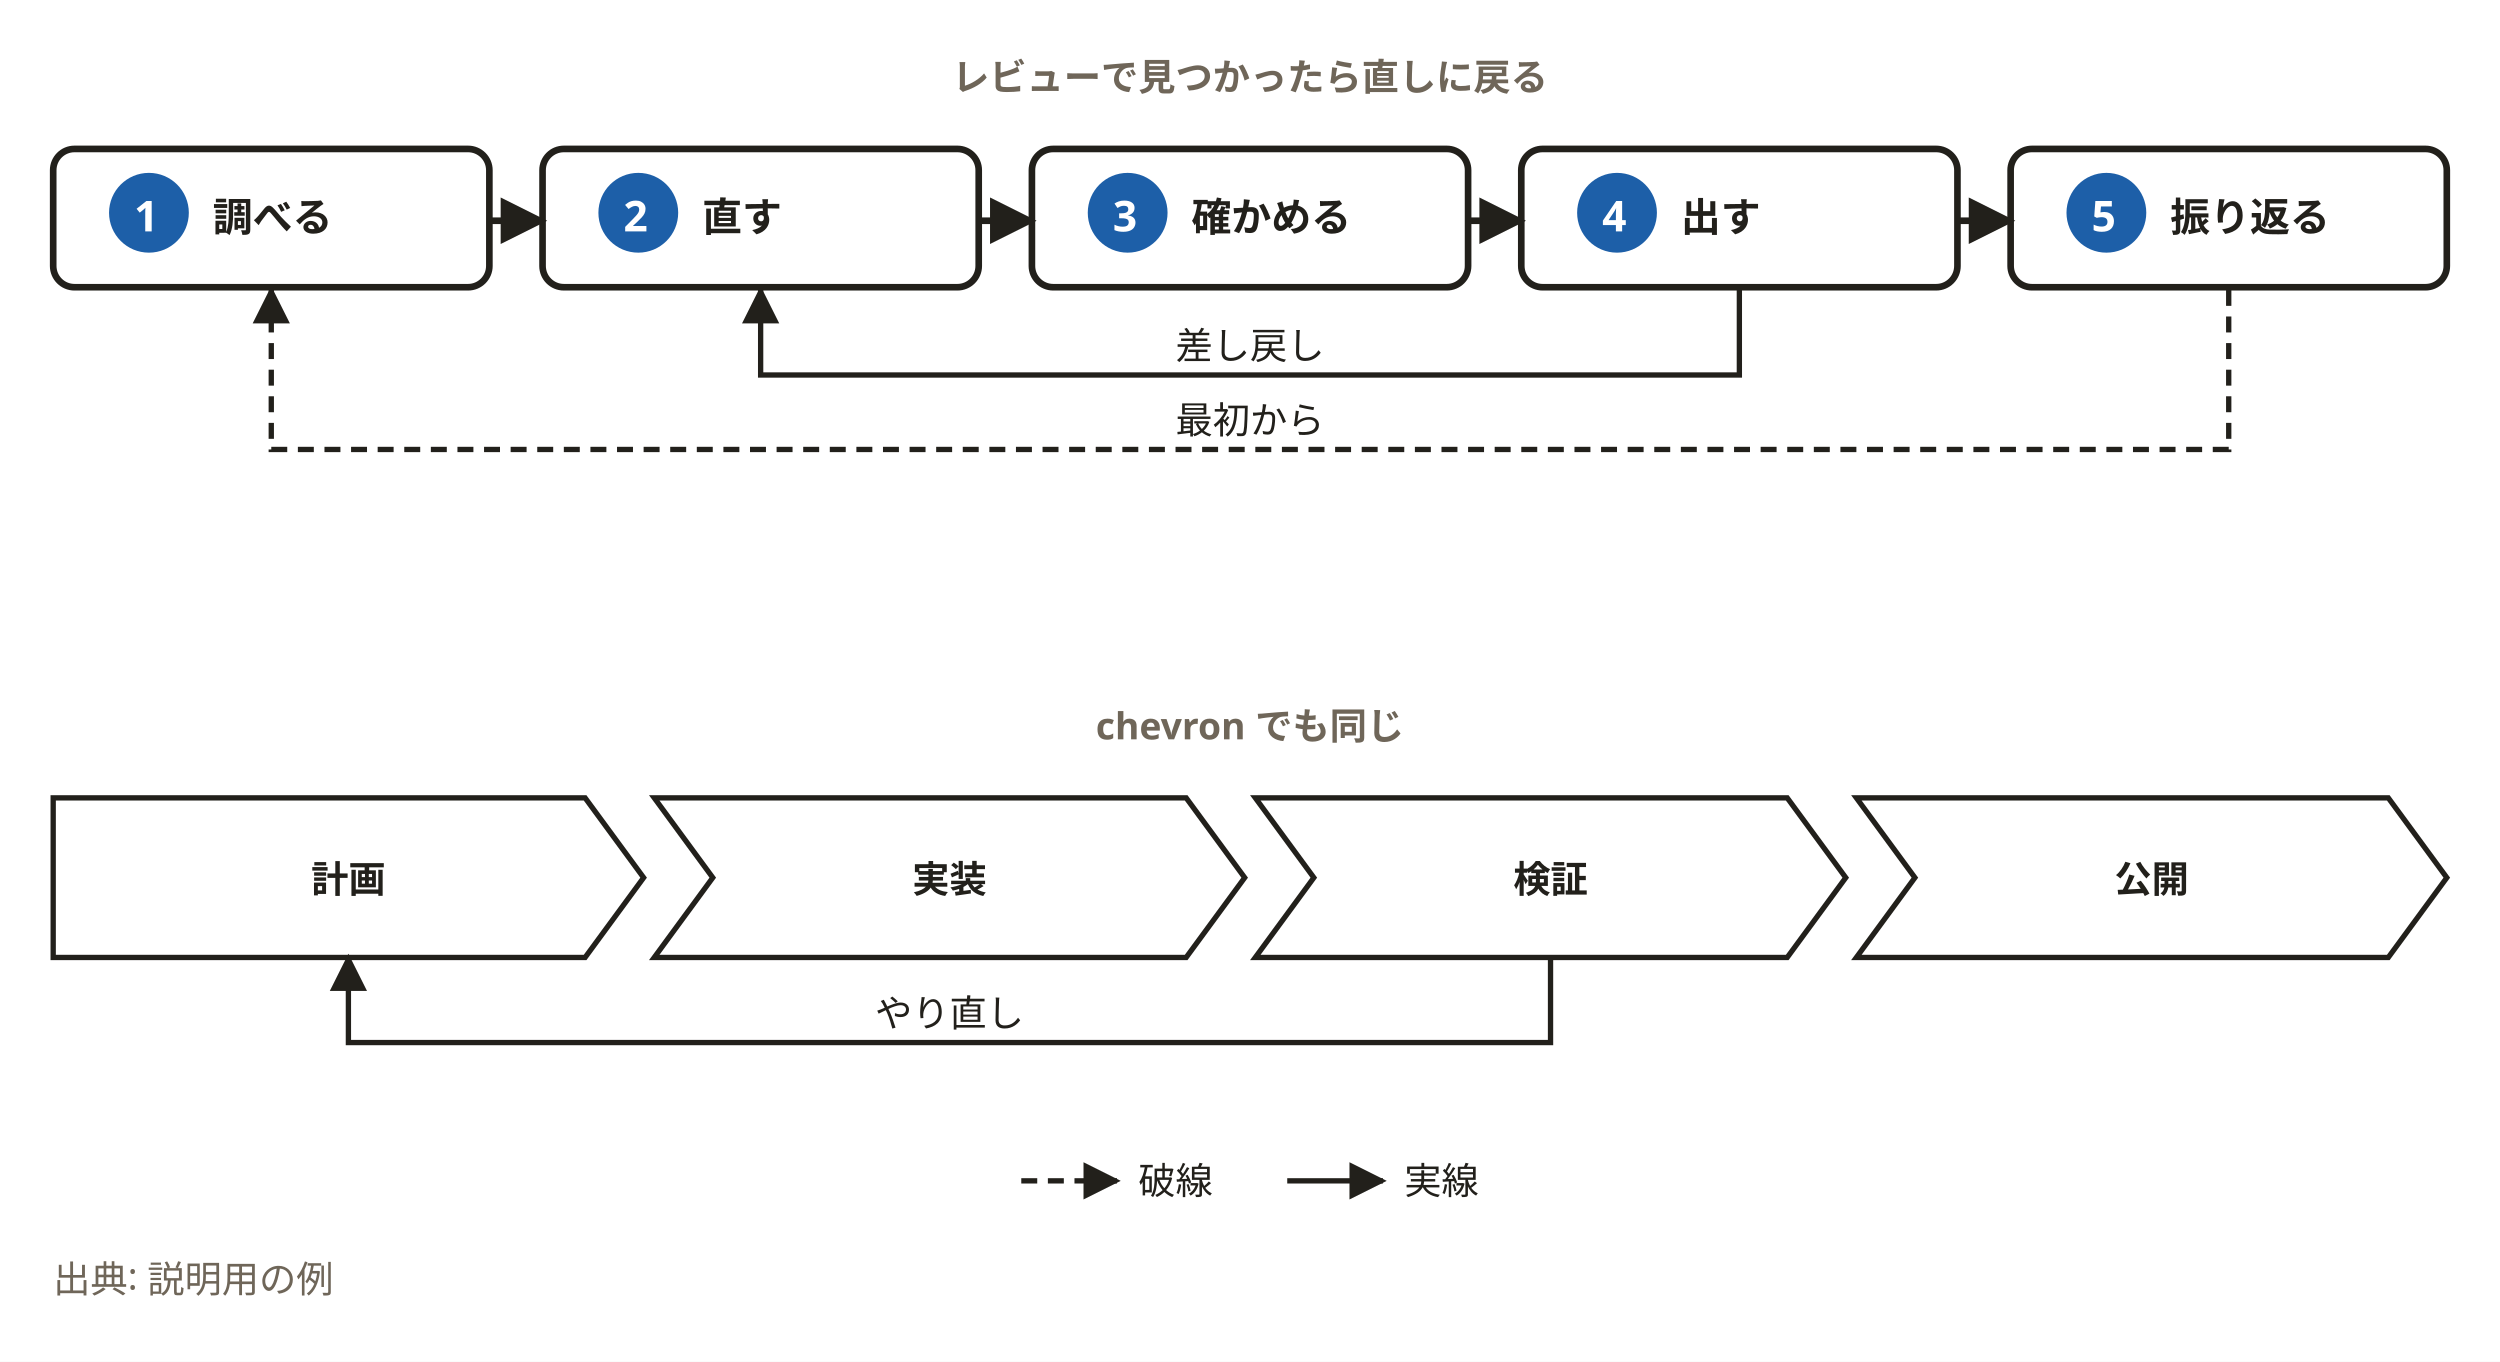
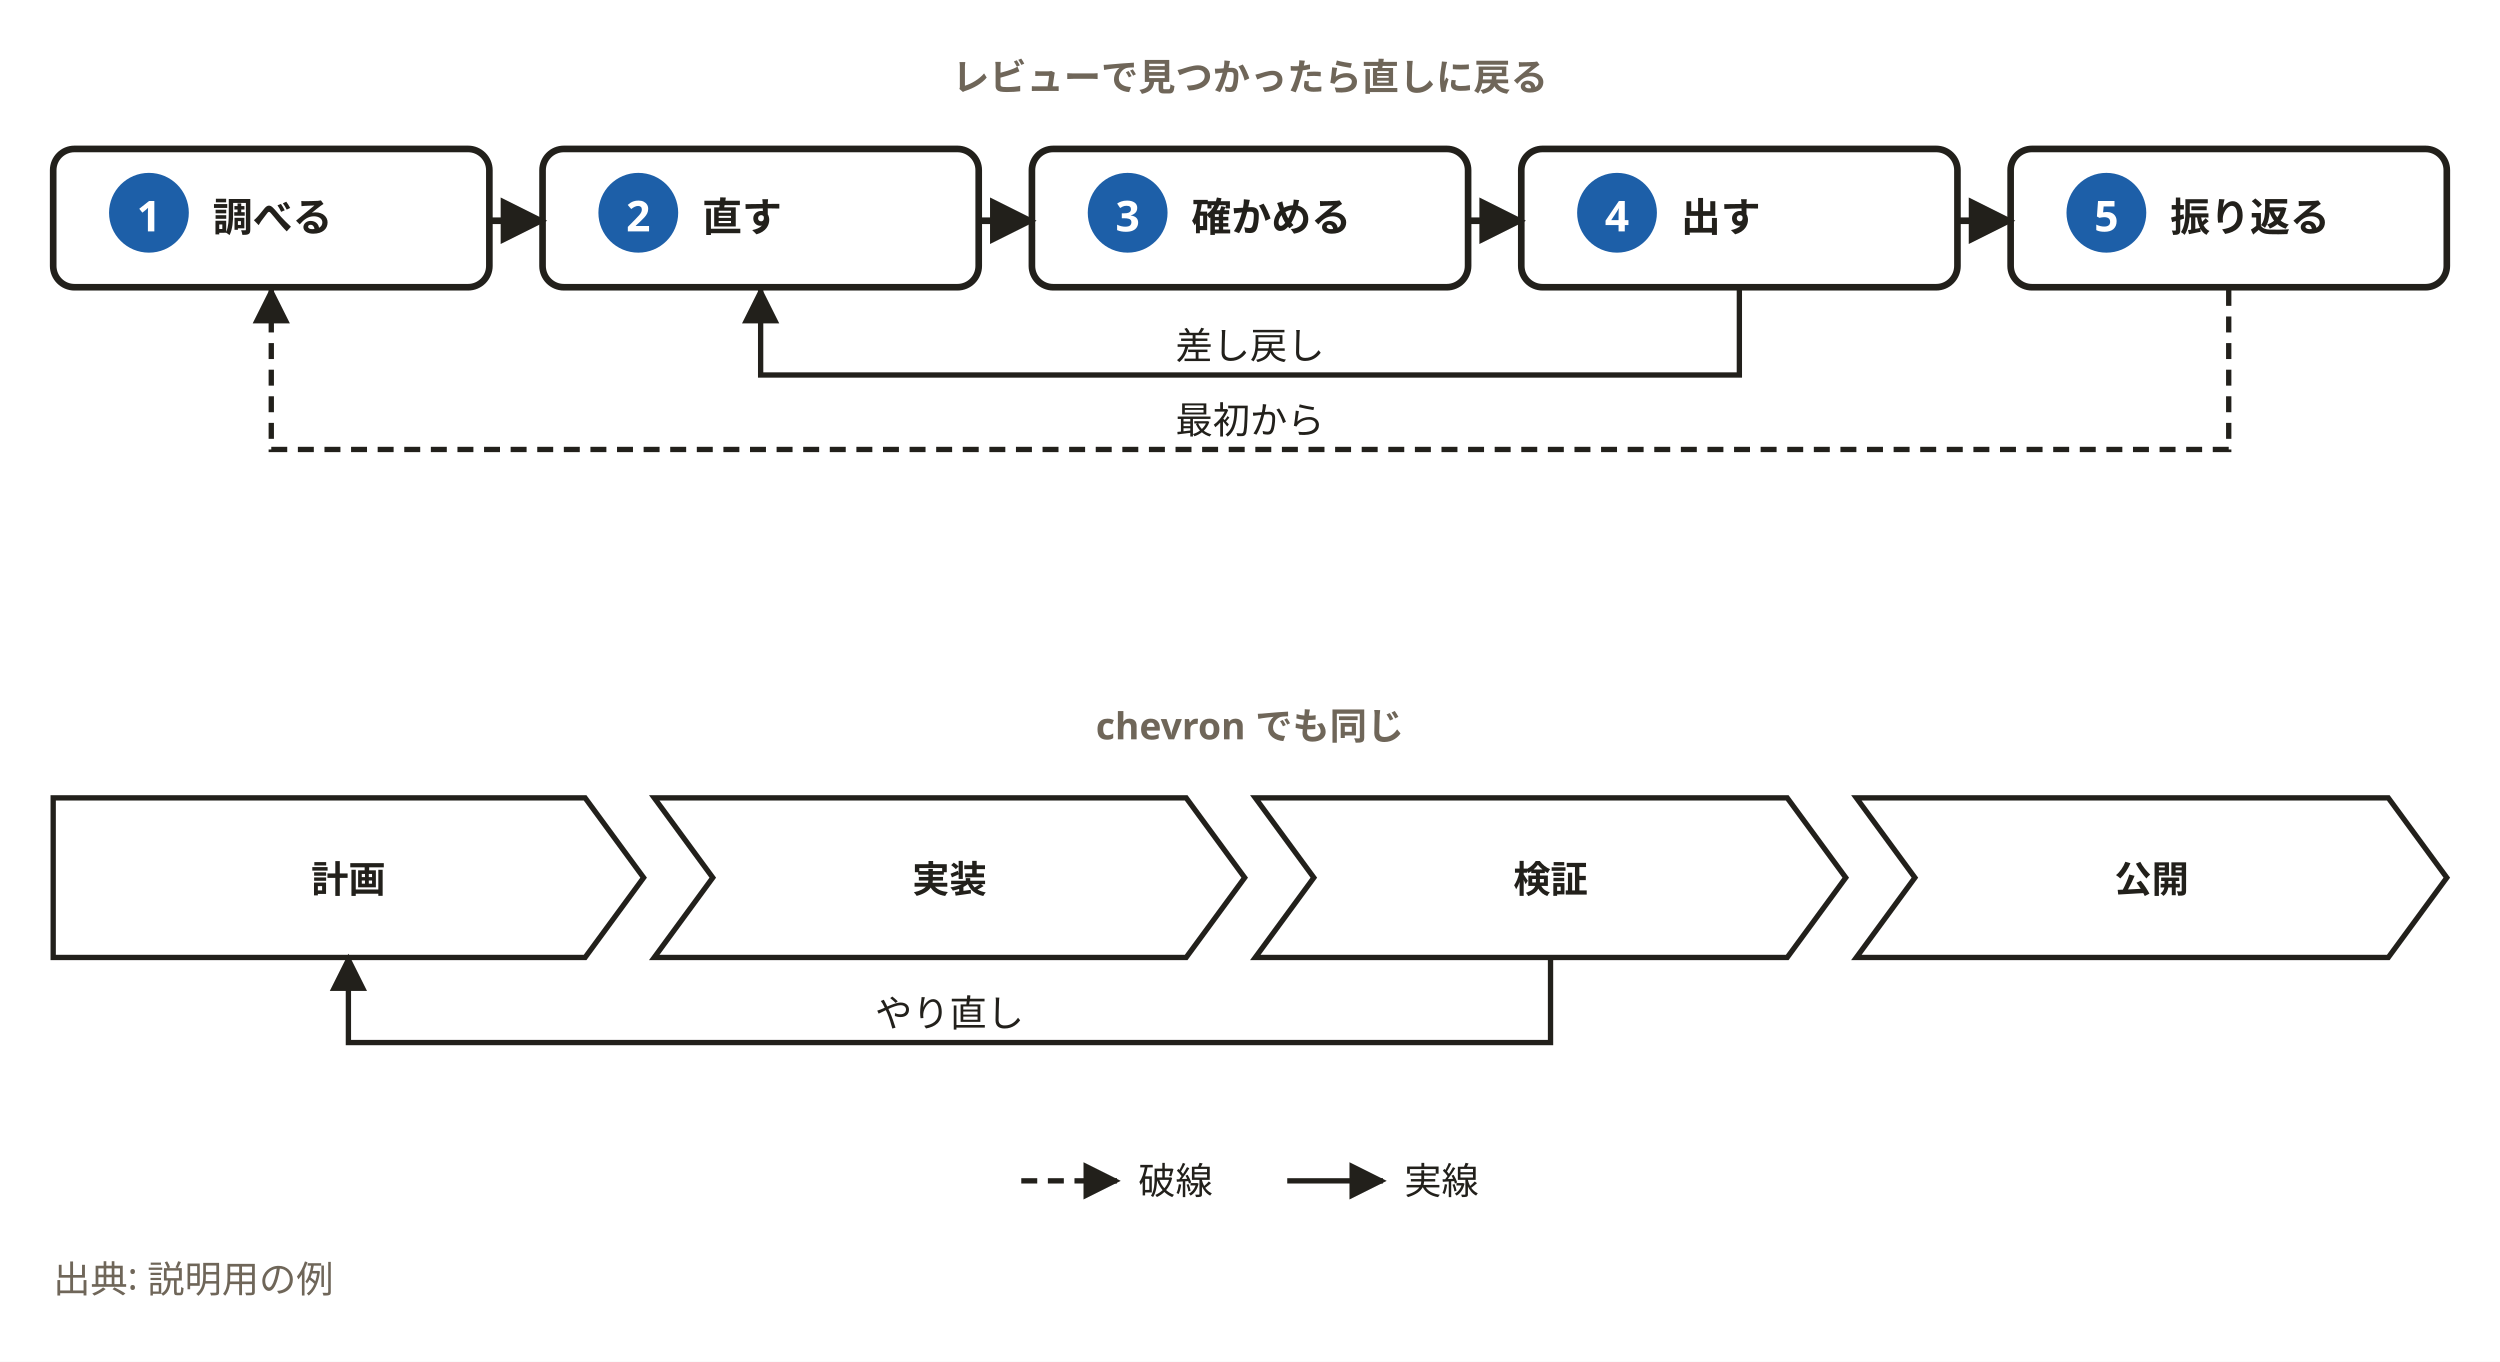
<svg xmlns="http://www.w3.org/2000/svg" width="940" height="512" viewBox="0 0 940 512" role="img" aria-labelledby="svg-title svg-desc">
  <defs>
    <marker id="dsl-arrow" viewBox="0 0 10 10" refX="9" refY="5" markerWidth="7" markerHeight="7" orient="auto-start-reverse">
      <path d="M0,0 L10,5 L0,10 z" fill="#22201b" />
    </marker>
  </defs>
  <style>
    text { font-family: 'Hiragino Sans','Hiragino Kaku Gothic ProN','Yu Gothic','YuGothic',Meiryo,'Noto Sans JP',sans-serif; }
    .emoji { font-family: 'Noto Color Emoji','Segoe UI Emoji',sans-serif; }
  </style>
  <rect x="0" y="0" width="940" height="512" fill="#ffffff" />
  <text x="470" y="34" text-anchor="middle" font-size="14" font-weight="700" fill="#6f6659">レビューで見つかったら直しに戻る</text>
  <rect x="20" y="56" width="164" height="52" rx="8" fill="#ffffff" stroke="#22201b" stroke-width="2.5" />
  <text x="80" y="87" font-size="15" font-weight="700" fill="#22201b">調べる</text>
  <g role="img" aria-label="手順 1" data-badge="">
    <circle cx="56" cy="80" r="15" fill="#1d5fa8" />
-     <text x="55" y="87" text-anchor="middle" font-size="16" font-weight="700" fill="#ffffff">1</text>
+     <text x="56" y="87" text-anchor="middle" font-size="16" font-weight="700" fill="#ffffff">1</text>
  </g>
  <rect x="204" y="56" width="164" height="52" rx="8" fill="#ffffff" stroke="#22201b" stroke-width="2.5" />
  <text x="264" y="87" font-size="15" font-weight="700" fill="#22201b">直す</text>
  <g role="img" aria-label="手順 2" data-badge="">
    <circle cx="240" cy="80" r="15" fill="#1d5fa8" />
-     <text x="239" y="87" text-anchor="middle" font-size="16" font-weight="700" fill="#ffffff">2</text>
+     <text x="240" y="87" text-anchor="middle" font-size="16" font-weight="700" fill="#ffffff">2</text>
  </g>
  <rect x="388" y="56" width="164" height="52" rx="8" fill="#ffffff" stroke="#22201b" stroke-width="2.5" />
  <text x="448" y="87" font-size="15" font-weight="700" fill="#22201b">確かめる</text>
  <g role="img" aria-label="手順 3" data-badge="">
    <circle cx="424" cy="80" r="15" fill="#1d5fa8" />
-     <text x="423" y="87" text-anchor="middle" font-size="16" font-weight="700" fill="#ffffff">3</text>
+     <text x="424" y="87" text-anchor="middle" font-size="16" font-weight="700" fill="#ffffff">3</text>
  </g>
  <rect x="572" y="56" width="164" height="52" rx="8" fill="#ffffff" stroke="#22201b" stroke-width="2.5" />
  <text x="632" y="87" font-size="15" font-weight="700" fill="#22201b">出す</text>
  <g role="img" aria-label="手順 4" data-badge="">
    <circle cx="608" cy="80" r="15" fill="#1d5fa8" />
-     <text x="607" y="87" text-anchor="middle" font-size="16" font-weight="700" fill="#ffffff">4</text>
+     <text x="608" y="87" text-anchor="middle" font-size="16" font-weight="700" fill="#ffffff">4</text>
  </g>
  <rect x="756" y="56" width="164" height="52" rx="8" fill="#ffffff" stroke="#22201b" stroke-width="2.5" />
  <text x="816" y="87" font-size="15" font-weight="700" fill="#22201b">振り返る</text>
  <g role="img" aria-label="手順 5" data-badge="">
    <circle cx="792" cy="80" r="15" fill="#1d5fa8" />
-     <text x="791" y="87" text-anchor="middle" font-size="16" font-weight="700" fill="#ffffff">5</text>
+     <text x="792" y="87" text-anchor="middle" font-size="16" font-weight="700" fill="#ffffff">5</text>
  </g>
  <path d="M184,83 L204,83" fill="none" stroke="#22201b" stroke-width="2.5" marker-end="url(#dsl-arrow)" />
  <path d="M368,83 L388,83" fill="none" stroke="#22201b" stroke-width="2.5" marker-end="url(#dsl-arrow)" />
  <path d="M552,83 L572,83" fill="none" stroke="#22201b" stroke-width="2.5" marker-end="url(#dsl-arrow)" />
  <path d="M736,83 L756,83" fill="none" stroke="#22201b" stroke-width="2.5" marker-end="url(#dsl-arrow)" />
  <text x="470" y="278" text-anchor="middle" font-size="14" font-weight="700" fill="#6f6659">chevron でも同じ</text>
  <polygon points="20,300 220,300 242,330 220,360 20,360" fill="#ffffff" stroke="#22201b" stroke-width="2" />
  <polygon points="246,300 446,300 468,330 446,360 246,360 268,330" fill="#ffffff" stroke="#22201b" stroke-width="2" />
  <polygon points="472,300 672,300 694,330 672,360 472,360 494,330" fill="#ffffff" stroke="#22201b" stroke-width="2" />
  <polygon points="698,300 898,300 920,330 898,360 698,360 720,330" fill="#ffffff" stroke="#22201b" stroke-width="2" />
  <text x="131" y="335.6" text-anchor="middle" font-size="14" font-weight="700" fill="#22201b">計画</text>
  <text x="357" y="335.6" text-anchor="middle" font-size="14" font-weight="700" fill="#22201b">実装</text>
  <text x="583" y="335.6" text-anchor="middle" font-size="14" font-weight="700" fill="#22201b">検証</text>
  <text x="809" y="335.6" text-anchor="middle" font-size="14" font-weight="700" fill="#22201b">公開</text>
  <path d="M384,444 L420,444" fill="none" stroke="#22201b" stroke-width="2" stroke-dasharray="6,4" marker-end="url(#dsl-arrow)" />
  <text x="428" y="449" font-size="14" fill="#22201b">破線</text>
  <path d="M484,444 L520,444" fill="none" stroke="#22201b" stroke-width="2" marker-end="url(#dsl-arrow)" />
  <text x="528" y="449" font-size="14" fill="#22201b">実線</text>
  <text x="20" y="486" font-size="14" font-weight="400" fill="#6f6659">出典: 説明用の例</text>
  <path d="M654,109 L654,141 L286,141 L286,109" fill="none" stroke="#22201b" stroke-width="2" marker-end="url(#dsl-arrow)" />
  <text x="470" y="135" text-anchor="middle" font-size="14" fill="#22201b">差し戻し</text>
  <path d="M838,109 L838,169 L102,169 L102,109" fill="none" stroke="#22201b" stroke-width="2" stroke-dasharray="6,4" marker-end="url(#dsl-arrow)" />
  <text x="470" y="163" text-anchor="middle" font-size="14" fill="#22201b">最初から</text>
  <path d="M583,360 L583,392 L131,392 L131,360" fill="none" stroke="#22201b" stroke-width="2" marker-end="url(#dsl-arrow)" />
  <text x="357" y="386" text-anchor="middle" font-size="14" fill="#22201b">やり直し</text>
</svg>
